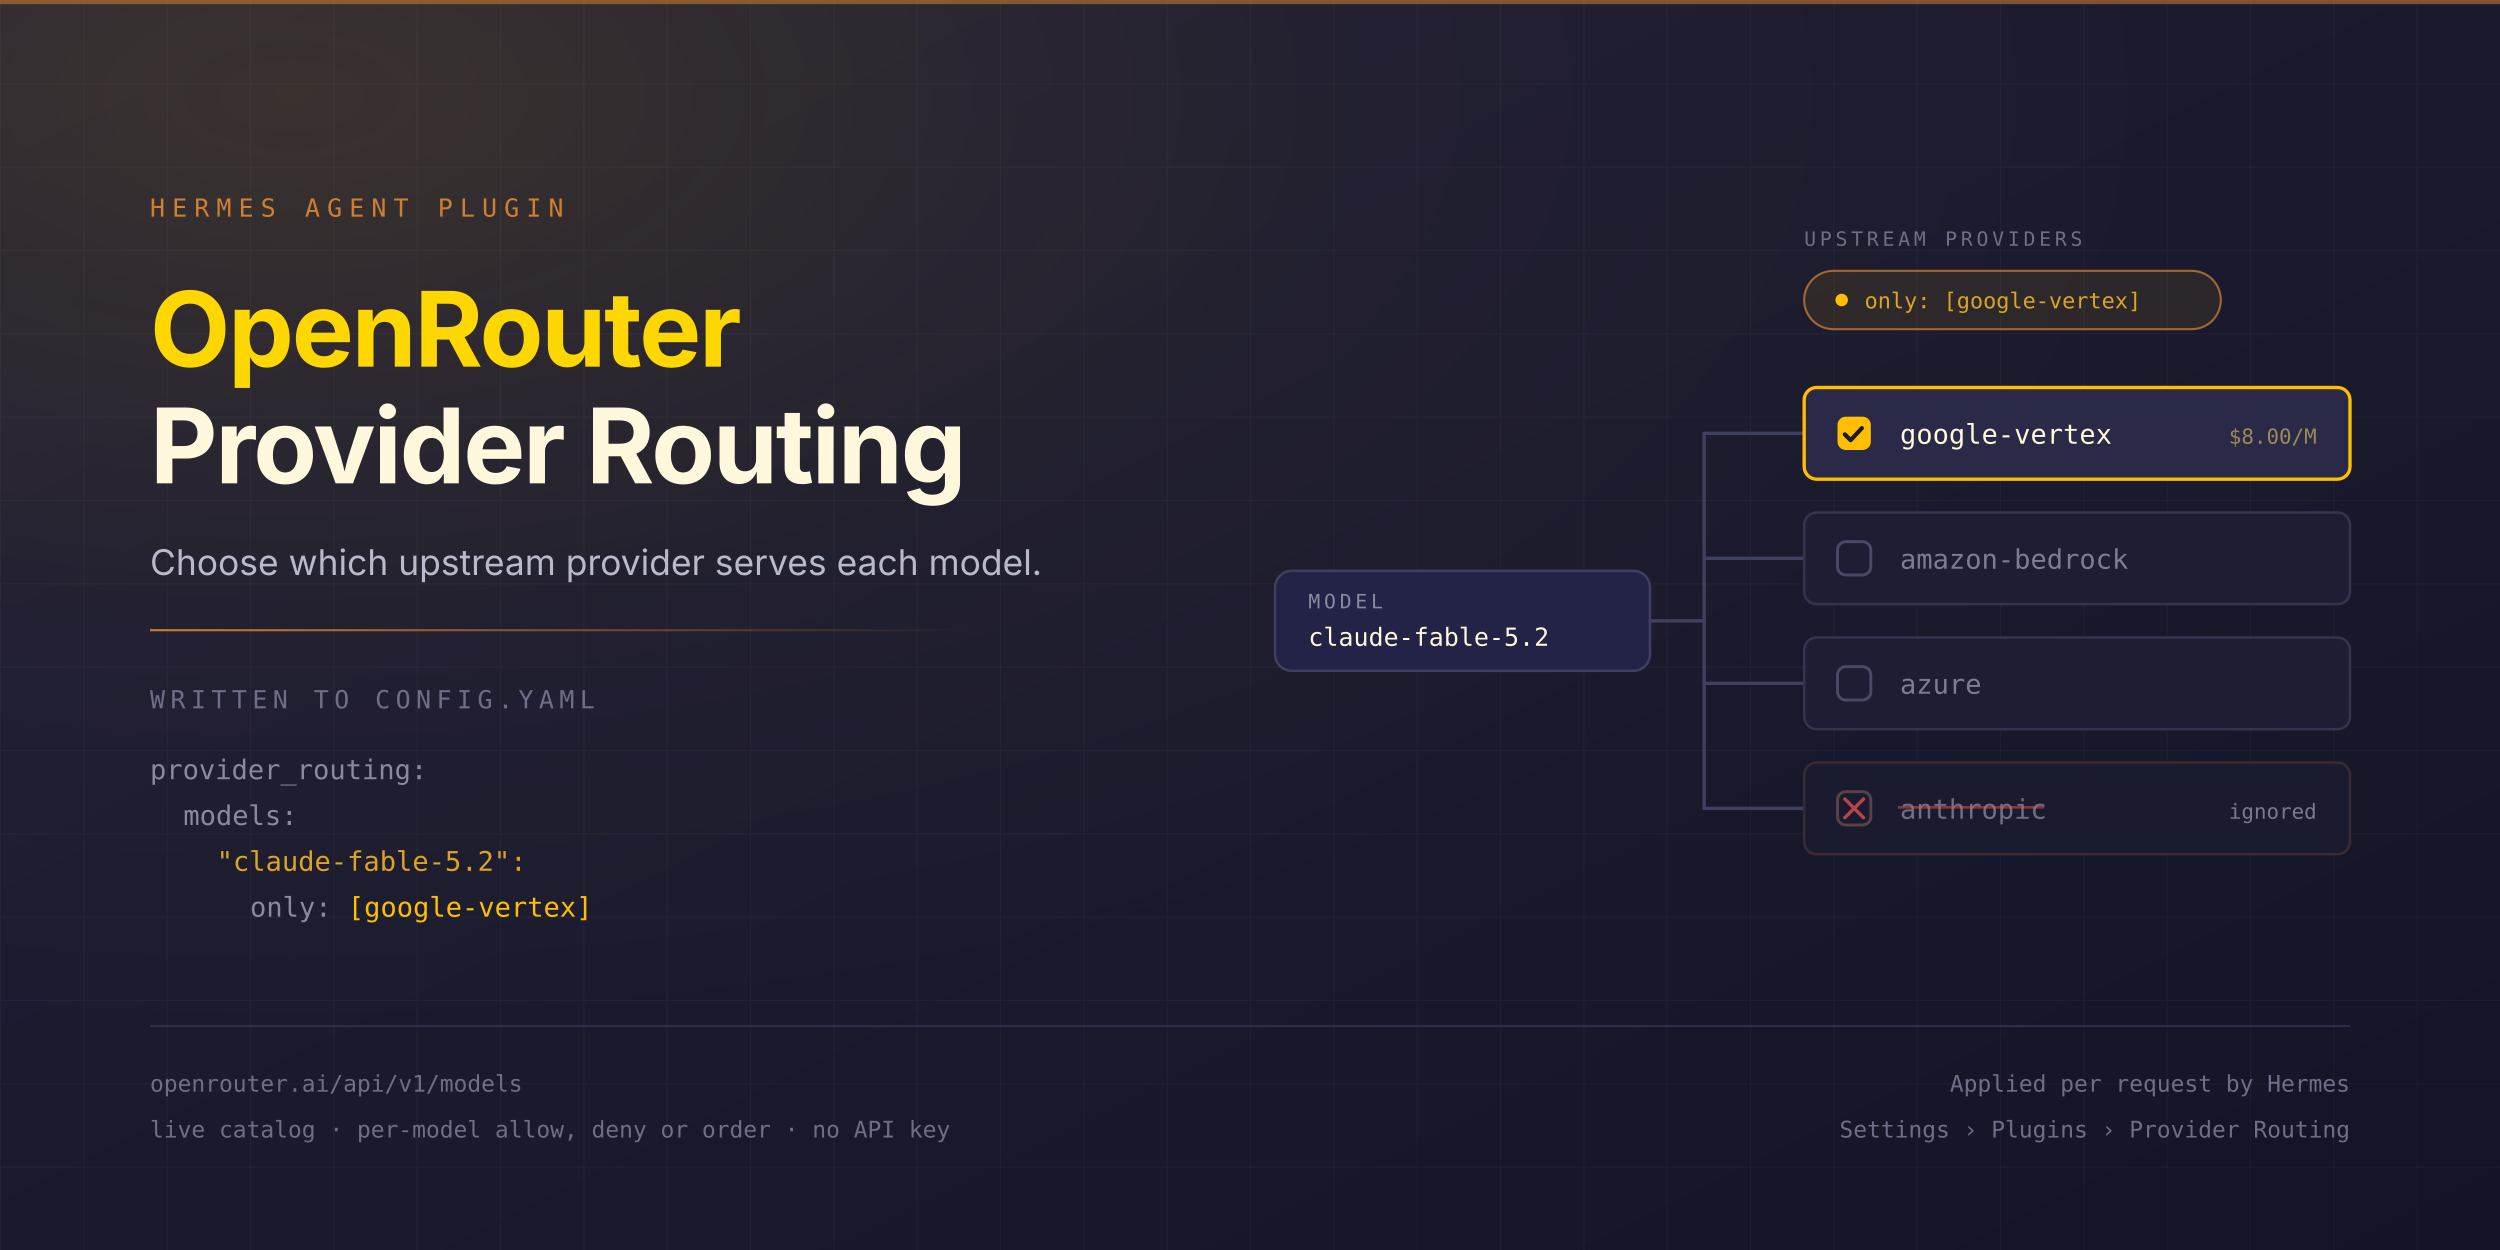
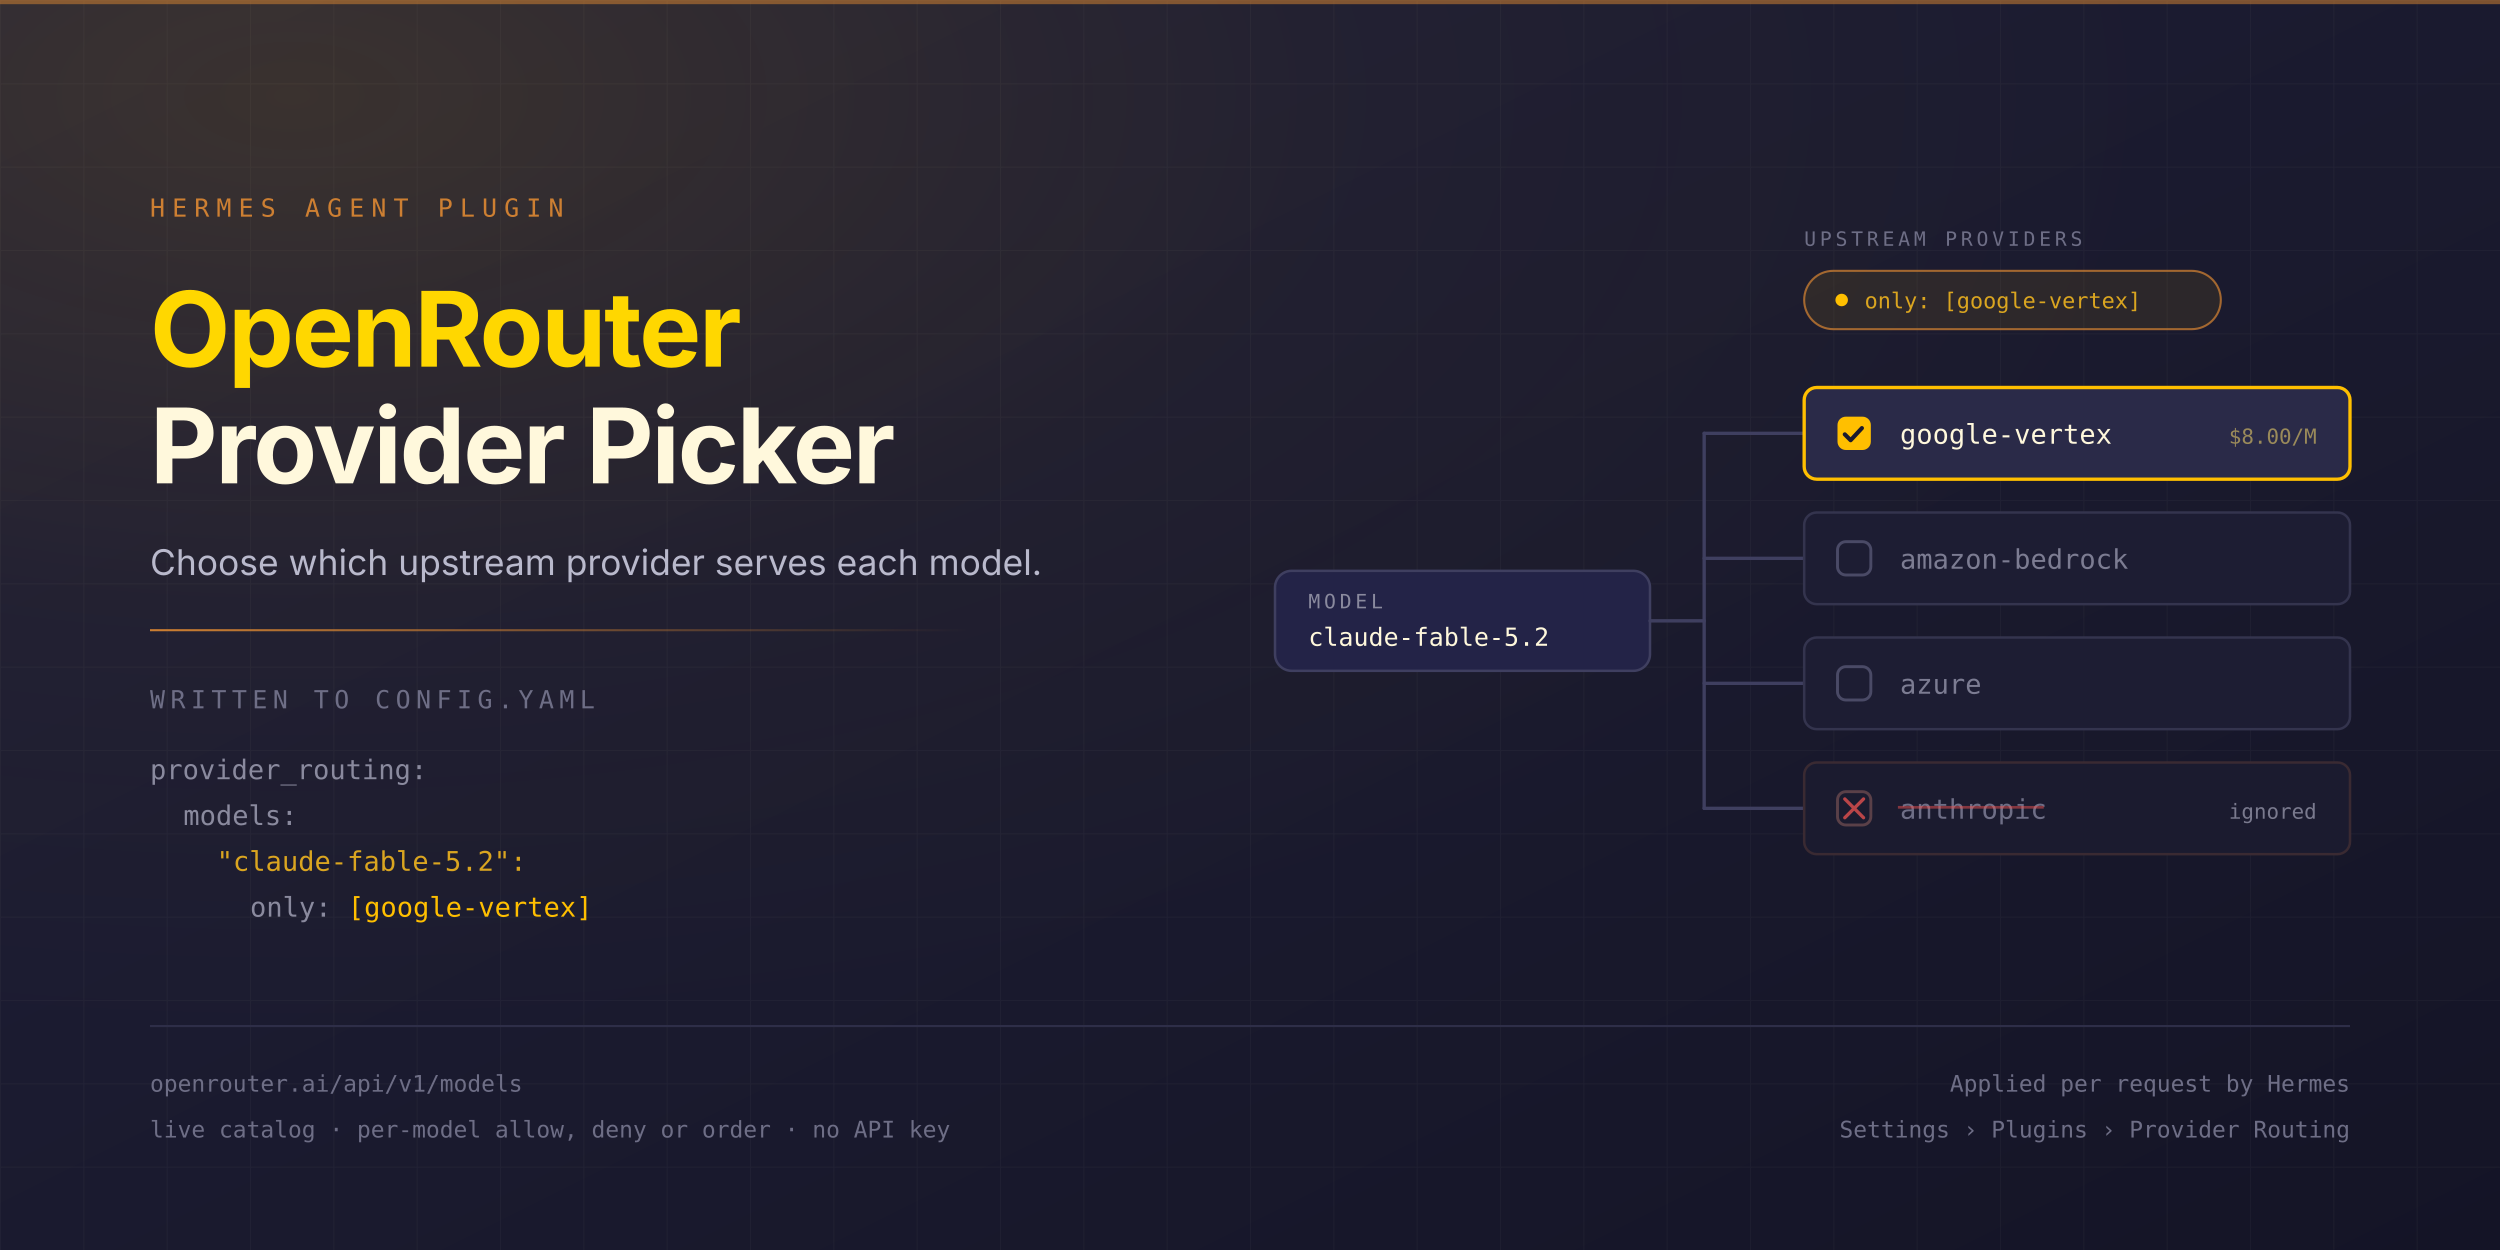
<svg xmlns="http://www.w3.org/2000/svg" width="1200" height="600" viewBox="0 0 1200 600" role="img" aria-labelledby="t d">
  <defs>
    <linearGradient id="bg" x1="0" y1="0" x2="1" y2="1">
      <stop offset="0" stop-color="#1e1e38" />
      <stop offset="0.55" stop-color="#1a1a2e" />
      <stop offset="1" stop-color="#141426" />
    </linearGradient>
    <radialGradient id="glow" cx="0.12" cy="0.08" r="0.75">
      <stop offset="0" stop-color="#FFBF00" stop-opacity="0.13" />
      <stop offset="0.55" stop-color="#FFBF00" stop-opacity="0.03" />
      <stop offset="1" stop-color="#FFBF00" stop-opacity="0" />
    </radialGradient>
    <linearGradient id="rule" x1="0" y1="0" x2="1" y2="0">
      <stop offset="0" stop-color="#CD7F32" />
      <stop offset="1" stop-color="#CD7F32" stop-opacity="0" />
    </linearGradient>
    <pattern id="grid" width="40" height="40" patternUnits="userSpaceOnUse">
      <path d="M40 0H0V40" fill="none" stroke="#FFF8DC" stroke-opacity="0.035" stroke-width="1" />
    </pattern>
  </defs>
  <rect width="1200" height="600" fill="url(#bg)" />
  <rect width="1200" height="600" fill="url(#grid)" />
  <rect width="1200" height="600" fill="url(#glow)" />
  <rect x="0" y="0" width="1200" height="2" fill="#CD7F32" fill-opacity="0.55" />
  <text x="72" y="104" font-family="ui-monospace, SFMono-Regular, Menlo, Consolas, monospace" font-size="12" letter-spacing="3.4" fill="#CD7F32">HERMES AGENT PLUGIN</text>
  <text x="72" y="176" font-family="-apple-system, BlinkMacSystemFont, 'Segoe UI', Inter, Helvetica, Arial, sans-serif" font-size="50" font-weight="700" letter-spacing="-1" fill="#FFD700">OpenRouter</text>
-   <text x="72" y="232" font-family="-apple-system, BlinkMacSystemFont, 'Segoe UI', Inter, Helvetica, Arial, sans-serif" font-size="50" font-weight="700" letter-spacing="-1" fill="#FFF8DC">Provider Routing</text>
+   <text x="72" y="232" font-family="-apple-system, BlinkMacSystemFont, 'Segoe UI', Inter, Helvetica, Arial, sans-serif" font-size="50" font-weight="700" letter-spacing="-1" fill="#FFF8DC">Provider Picker</text>
  <text x="72" y="276" font-family="-apple-system, BlinkMacSystemFont, 'Segoe UI', Inter, Helvetica, Arial, sans-serif" font-size="17" fill="#B9B9CC">Choose which upstream provider serves each model.</text>
  <rect x="72" y="302" width="392" height="1" fill="url(#rule)" />
  <text x="72" y="340" font-family="ui-monospace, SFMono-Regular, Menlo, Consolas, monospace" font-size="12" letter-spacing="2.6" fill="#6E6E86">WRITTEN TO CONFIG.YAML</text>
  <g font-family="ui-monospace, SFMono-Regular, Menlo, Consolas, monospace" font-size="13">
    <text x="72" y="374" fill="#8A8A9E">provider_routing:</text>
    <text x="88" y="396" fill="#8A8A9E">models:</text>
    <text x="104" y="418" fill="#DAA520">"claude-fable-5.2":</text>
    <text x="120" y="440" fill="#8A8A9E">only: <tspan fill="#FFBF00">[google-vertex]</tspan>
    </text>
  </g>
  <text x="866" y="118" font-family="ui-monospace, SFMono-Regular, Menlo, Consolas, monospace" font-size="9.5" letter-spacing="1.8" fill="#6E6E86">UPSTREAM PROVIDERS</text>
  <g>
    <rect x="866" y="130" width="200" height="28" rx="14" fill="#FFBF00" fill-opacity="0.08" stroke="#CD7F32" stroke-opacity="0.75" />
    <circle cx="884" cy="144" r="3" fill="#FFBF00" />
    <text x="895" y="148" font-family="ui-monospace, SFMono-Regular, Menlo, Consolas, monospace" font-size="10.5" fill="#DAA520">only: [google-vertex]</text>
  </g>
  <g>
    <rect x="612" y="274" width="180" height="48" rx="8" fill="#232347" stroke="#3F3F60" stroke-width="1.2" />
    <text x="628" y="292" font-family="ui-monospace, SFMono-Regular, Menlo, Consolas, monospace" font-size="9.5" letter-spacing="1.8" fill="#8A8A9E">MODEL</text>
    <text x="628" y="310" font-family="ui-monospace, SFMono-Regular, Menlo, Consolas, monospace" font-size="12" fill="#FFF8DC">claude-fable-5.2</text>
  </g>
  <g stroke="#3F3F60" stroke-width="1.6" fill="none" stroke-linecap="round" stroke-linejoin="round">
    <path d="M792 298H818" />
    <path d="M818 208V388" />
    <path d="M818 208H866" />
    <path d="M818 268H866" />
    <path d="M818 328H866" />
    <path d="M818 388H866" />
  </g>
  <g transform="translate(0,186)">
    <rect x="866" y="0" width="262" height="44" rx="6" fill="#2A2A48" stroke="#FFBF00" stroke-width="1.6" />
    <rect x="882" y="14" width="16" height="16" rx="4" fill="#FFBF00" />
    <path d="M885.5 22.5l2.8 2.8 5.4-5.8" fill="none" stroke="#1a1a2e" stroke-width="2" stroke-linecap="round" stroke-linejoin="round" />
    <text x="912" y="27" font-family="ui-monospace, SFMono-Regular, Menlo, Consolas, monospace" font-size="13" fill="#FFF8DC">google-vertex</text>
    <text x="1112" y="27" text-anchor="end" font-family="ui-monospace, SFMono-Regular, Menlo, Consolas, monospace" font-size="10" fill="#9A8A5A">$8.00/M</text>
  </g>
  <g transform="translate(0,246)">
    <rect x="866" y="0" width="262" height="44" rx="6" fill="#1D1D33" stroke="#34344E" stroke-width="1.2" />
    <rect x="882" y="14" width="16" height="16" rx="4" fill="none" stroke="#4A4A66" stroke-width="1.4" />
    <text x="912" y="27" font-family="ui-monospace, SFMono-Regular, Menlo, Consolas, monospace" font-size="13" fill="#7C7C92">amazon-bedrock</text>
  </g>
  <g transform="translate(0,306)">
    <rect x="866" y="0" width="262" height="44" rx="6" fill="#1D1D33" stroke="#34344E" stroke-width="1.2" />
    <rect x="882" y="14" width="16" height="16" rx="4" fill="none" stroke="#4A4A66" stroke-width="1.4" />
    <text x="912" y="27" font-family="ui-monospace, SFMono-Regular, Menlo, Consolas, monospace" font-size="13" fill="#7C7C92">azure</text>
  </g>
  <g transform="translate(0,366)">
    <rect x="866" y="0" width="262" height="44" rx="6" fill="#1B1B2F" stroke="#3A2A32" stroke-width="1.2" />
    <rect x="882" y="14" width="16" height="16" rx="4" fill="none" stroke="#5A4048" stroke-width="1.4" />
    <path d="M885.5 17.5l9 9M894.5 17.5l-9 9" stroke="#EF5350" stroke-opacity="0.75" stroke-width="1.6" stroke-linecap="round" />
    <text x="912" y="27" font-family="ui-monospace, SFMono-Regular, Menlo, Consolas, monospace" font-size="13" fill="#6E6E86">anthropic</text>
    <path d="M911 21.5H981" stroke="#EF5350" stroke-opacity="0.5" stroke-width="1.3" />
    <text x="1112" y="27" text-anchor="end" font-family="ui-monospace, SFMono-Regular, Menlo, Consolas, monospace" font-size="10" fill="#7A7A8E">ignored</text>
  </g>
  <rect x="72" y="492" width="1056" height="1" fill="#2E2E48" />
  <g font-family="ui-monospace, SFMono-Regular, Menlo, Consolas, monospace" font-size="11" fill="#6E6E86">
    <text x="72" y="524">openrouter.ai/api/v1/models</text>
    <text x="72" y="546">live catalog · per-model allow, deny or order · no API key</text>
    <text x="1128" y="524" text-anchor="end">Applied per request by Hermes</text>
    <text x="1128" y="546" text-anchor="end">Settings › Plugins › Provider Routing</text>
  </g>
</svg>
